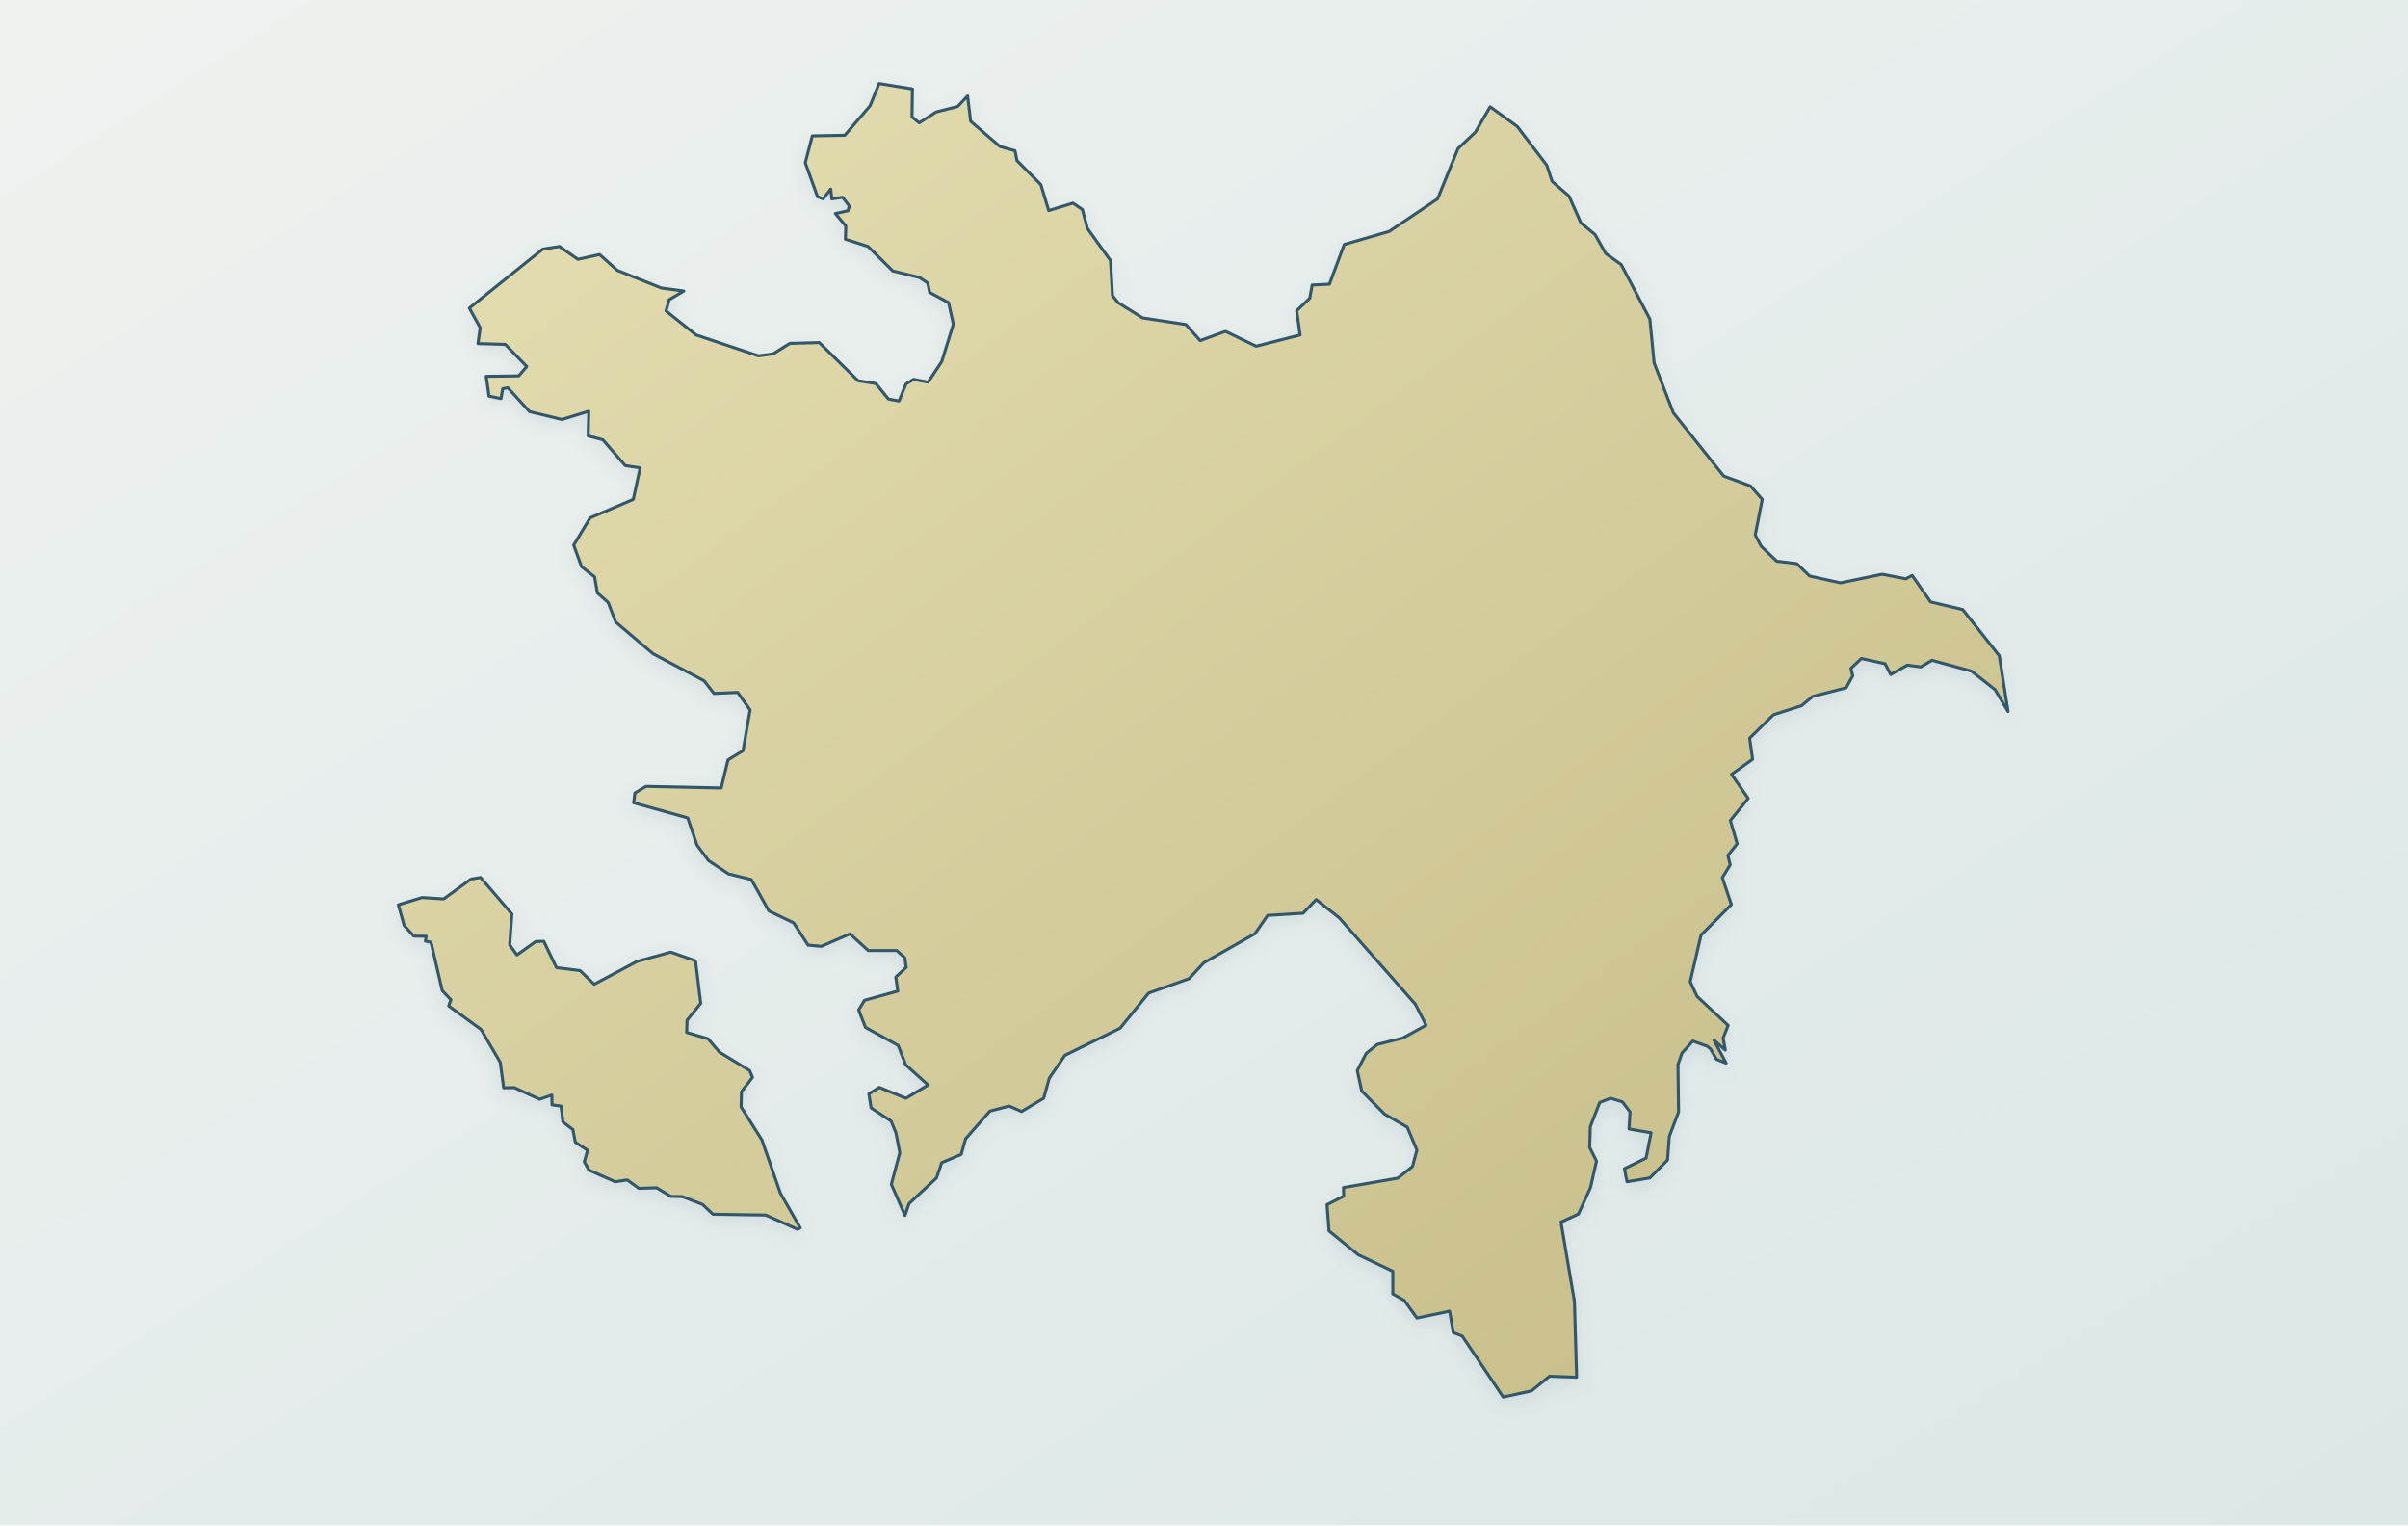
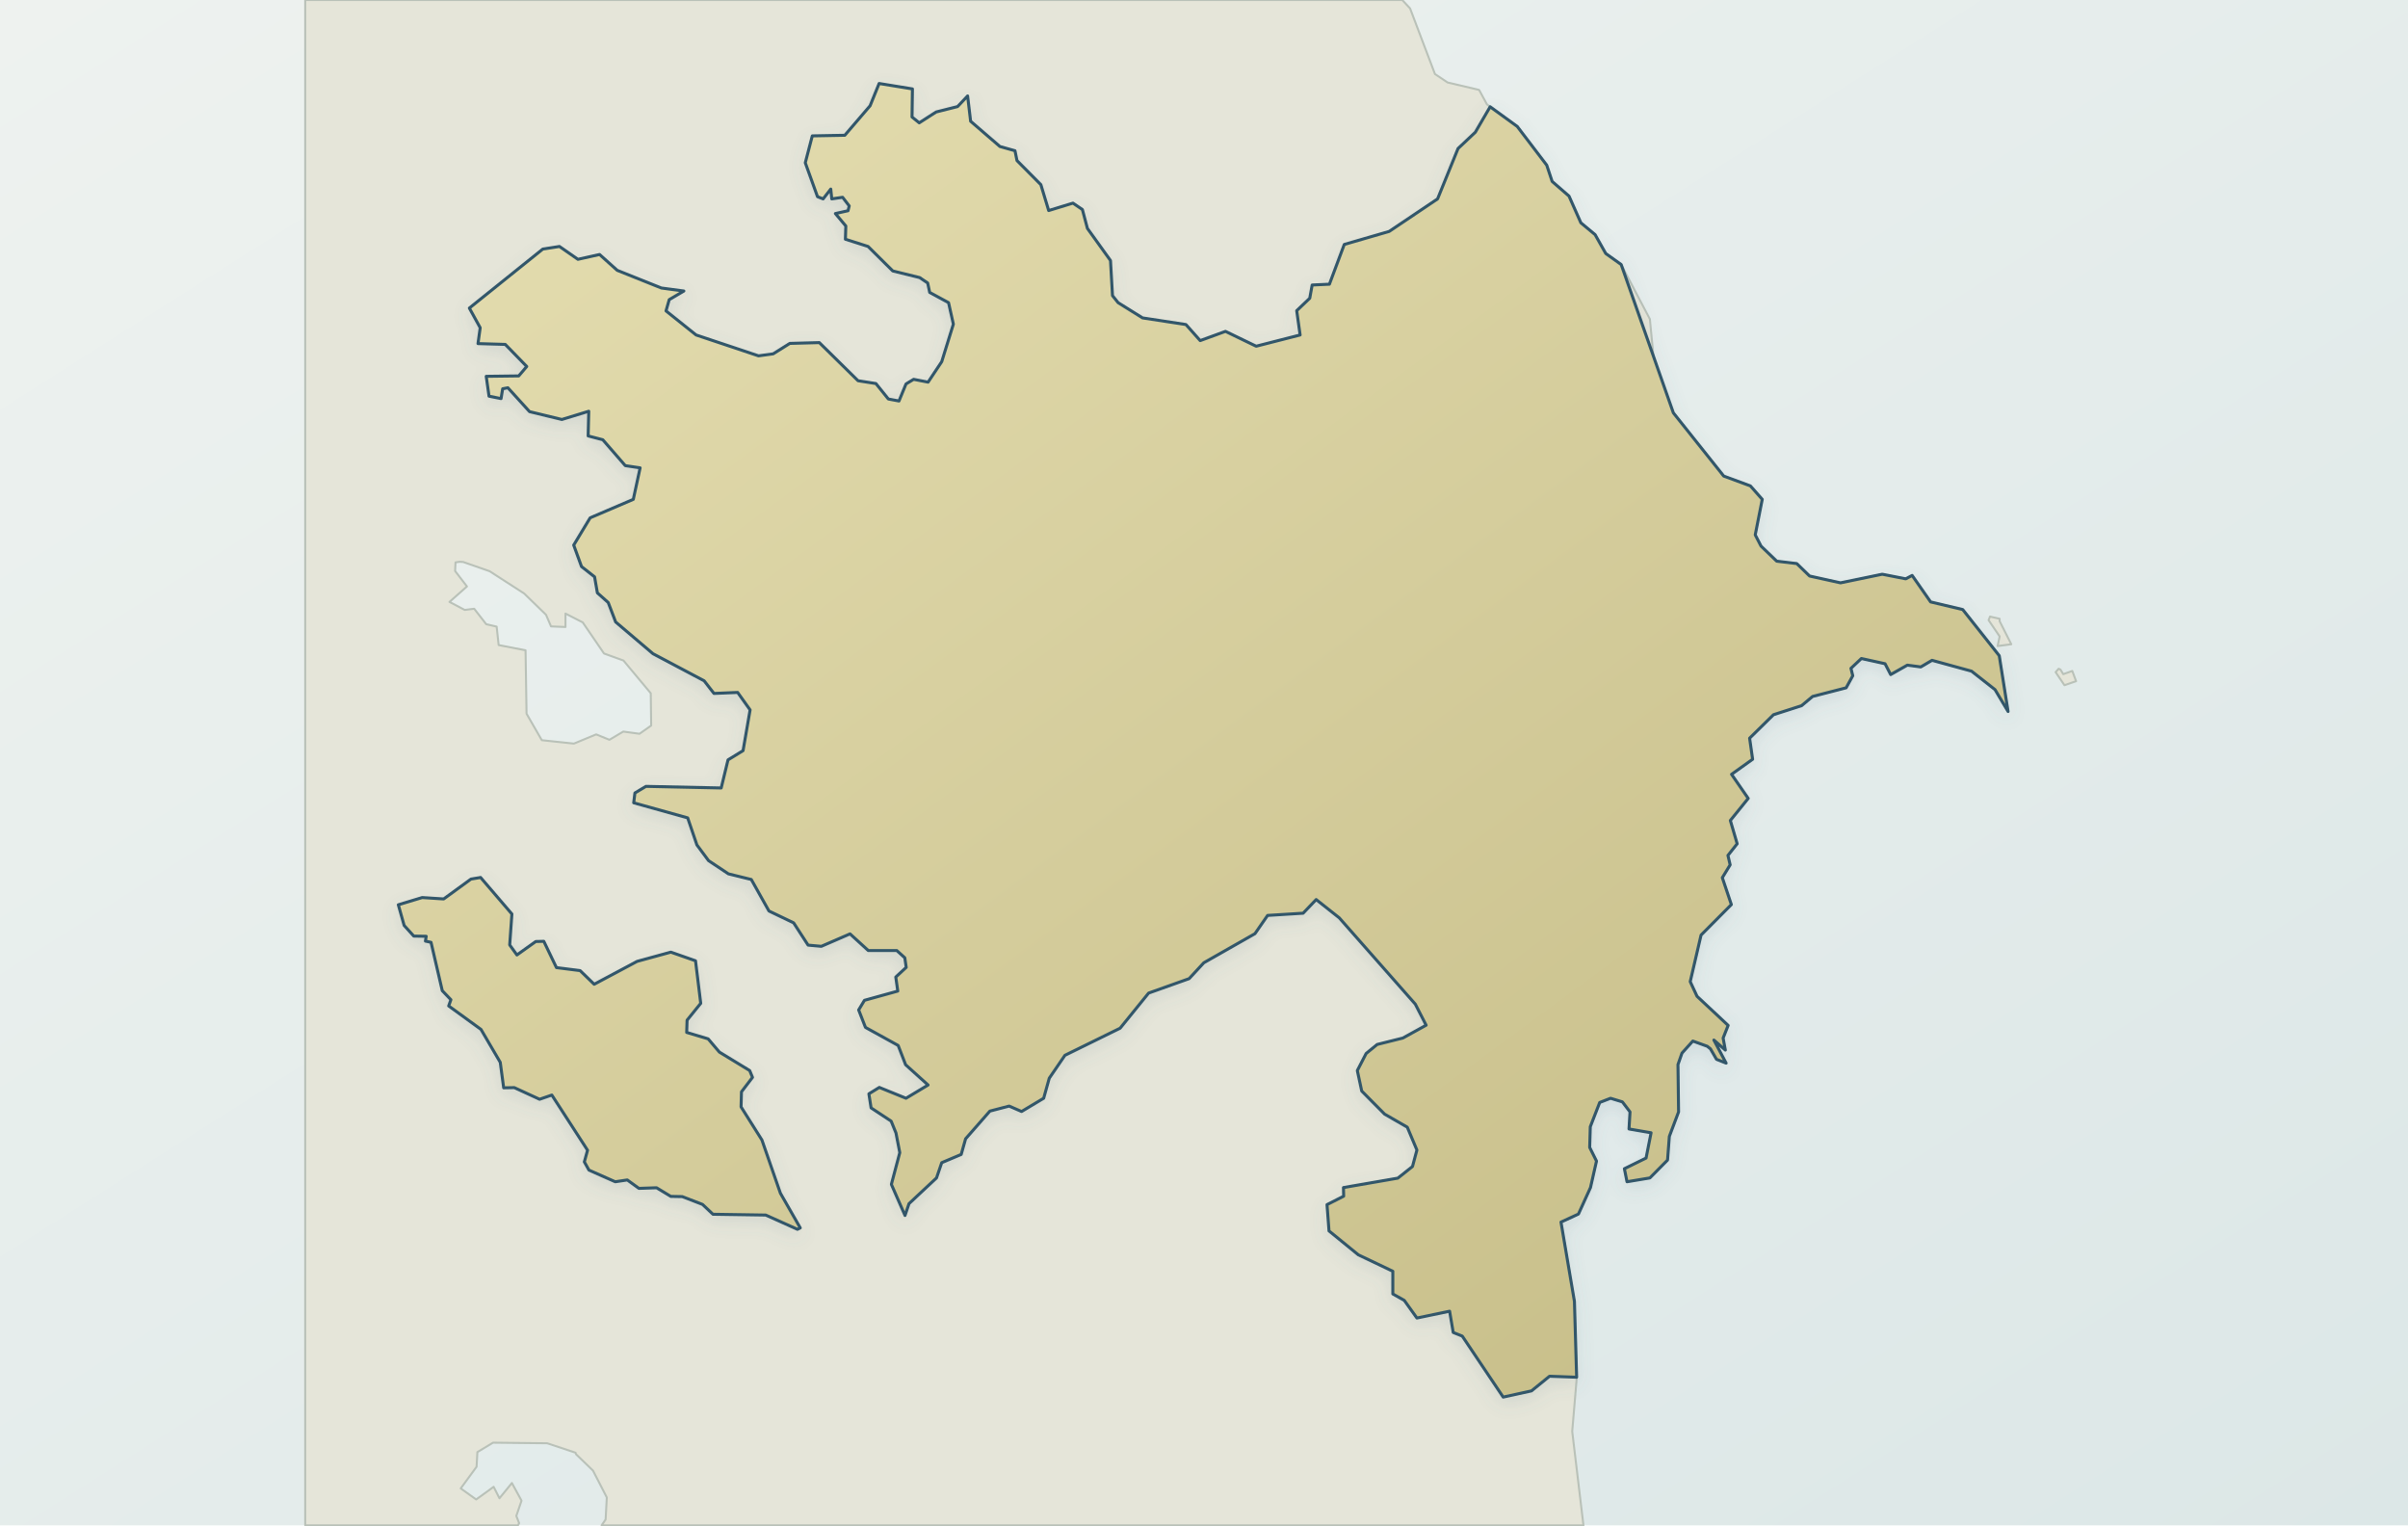
- <svg xmlns="http://www.w3.org/2000/svg" viewBox="0 0 1200 760" role="img" aria-label="Map of Azerbaijan" data-map-style="journey-atlas-map-v3-clean-background" data-map-projection="local-equirectangular-fit-v1">
+ <svg xmlns="http://www.w3.org/2000/svg" viewBox="0 0 1200 760" width="1200" height="760" role="img" aria-label="Map of Azerbaijan" data-map-style="journey-atlas-map-v3-clean-background" data-map-projection="local-equirectangular-fit-v1">
  <defs>
    <linearGradient id="sea" x1="0" y1="0" x2="1" y2="1">
      <stop offset="0" stop-color="#eef2ef" />
      <stop offset=".55" stop-color="#e4eceb" />
      <stop offset="1" stop-color="#dce7e7" />
    </linearGradient>
    <linearGradient id="land" x1=".12" y1=".08" x2=".88" y2=".92">
      <stop offset="0" stop-color="#e2dbad" />
      <stop offset=".52" stop-color="#d4cc9b" />
      <stop offset="1" stop-color="#c8bf8a" />
    </linearGradient>
    <filter id="shadow" x="-10%" y="-10%" width="120%" height="120%">
      <feGaussianBlur in="SourceAlpha" stdDeviation="4" result="b" />
      <feOffset in="b" dy="3" result="o" />
      <feColorMatrix in="o" type="matrix" values="0 0 0 0 .12 0 0 0 0 .22 0 0 0 0 .28 0 0 0 .14 0" />
      <feBlend in="SourceGraphic" mode="normal" />
    </filter>
  </defs>
  <rect width="1200" height="760" fill="url(#sea)" />
-   <path d="M 451.0,605.6 L 444.2,590.1 L 448.4,574.3 L 446.5,564.5 L 444.1,558.6 L 434.1,552.0 L 433.0,545.0 L 438.2,541.8 L 451.5,547.2 L 462.5,540.6 L 451.3,530.5 L 447.6,520.9 L 431.3,511.9 L 427.9,503.2 L 430.8,498.4 L 447.4,493.8 L 446.4,486.8 L 451.6,482.0 L 450.9,477.2 L 446.9,473.6 L 432.7,473.6 L 423.6,465.3 L 409.3,471.5 L 402.7,470.9 L 395.5,459.8 L 383.2,453.9 L 374.4,438.2 L 363.0,435.4 L 353.1,428.8 L 347.3,421.0 L 342.7,407.5 L 315.8,400.0 L 316.4,395.1 L 321.9,391.8 L 359.4,392.6 L 362.8,378.6 L 370.3,374.0 L 373.8,353.7 L 367.6,345.0 L 355.8,345.5 L 350.9,339.2 L 325.4,325.7 L 306.8,309.9 L 303.1,300.2 L 297.7,295.4 L 296.3,287.4 L 289.8,282.3 L 285.9,271.6 L 294.1,258.0 L 315.6,248.8 L 319.0,233.1 L 311.6,232.0 L 300.4,219.1 L 293.1,217.2 L 293.4,204.9 L 280.0,209.0 L 263.9,205.1 L 253.1,193.2 L 250.5,193.7 L 249.7,198.6 L 243.7,197.4 L 242.3,187.5 L 258.5,187.3 L 262.5,182.6 L 251.8,171.6 L 238.2,171.2 L 239.3,163.3 L 233.9,153.5 L 270.5,124.1 L 278.8,122.8 L 288.0,129.2 L 298.8,126.8 L 307.6,134.7 L 329.6,143.5 L 340.8,145.0 L 333.5,149.3 L 331.9,154.9 L 346.9,166.9 L 378.0,177.3 L 385.3,176.3 L 393.6,171.1 L 408.3,170.7 L 427.6,189.7 L 436.5,191.1 L 442.7,198.8 L 448.0,199.8 L 451.5,191.3 L 455.3,189.0 L 462.5,190.4 L 469.3,180.2 L 475.1,161.5 L 472.7,150.8 L 463.3,145.7 L 462.3,141.0 L 458.3,138.3 L 444.9,135.0 L 432.6,122.8 L 421.3,119.2 L 421.5,112.6 L 416.3,106.4 L 422.6,105.0 L 423.2,102.6 L 419.9,98.3 L 414.5,99.1 L 414.0,94.2 L 410.2,99.1 L 407.4,98.0 L 401.3,81.1 L 404.8,67.7 L 421.0,67.4 L 433.6,52.7 L 438.1,41.6 L 454.7,44.3 L 454.5,58.3 L 458.1,61.2 L 466.5,55.8 L 477.2,53.1 L 482.2,47.8 L 483.7,60.4 L 498.3,73.0 L 505.8,75.1 L 506.8,80.0 L 518.7,92.0 L 522.6,104.9 L 534.7,101.2 L 539.4,104.4 L 541.9,113.8 L 553.4,129.8 L 554.4,147.3 L 557.2,150.8 L 569.4,158.4 L 591.0,161.7 L 598.1,169.7 L 610.7,165.1 L 626.0,172.5 L 647.9,166.9 L 646.2,154.8 L 652.7,148.6 L 653.9,142.0 L 662.5,141.6 L 669.9,121.8 L 692.3,115.3 L 716.4,99.1 L 726.6,74.0 L 735.2,65.9 L 742.6,53.2 L 756.1,63.0 L 770.8,82.3 L 773.5,90.4 L 781.9,97.7 L 787.8,111.0 L 794.9,116.9 L 800.2,126.3 L 807.9,131.8 L 822.2,159.0 L 824.3,180.8 L 833.9,205.7 L 859.0,237.2 L 872.3,242.1 L 878.2,248.8 L 874.7,266.5 L 877.6,272.1 L 885.4,279.6 L 895.4,280.8 L 901.8,287.0 L 917.2,290.4 L 938.0,286.1 L 949.7,288.4 L 952.9,286.7 L 962.1,299.9 L 978.1,303.7 L 996.3,326.7 L 1000.7,354.5 L 994.2,343.6 L 982.5,334.4 L 962.8,329.0 L 957.2,332.3 L 950.5,331.4 L 942.2,336.1 L 939.4,330.7 L 927.6,328.1 L 922.4,333.0 L 923.3,336.7 L 920.0,342.7 L 903.3,347.0 L 897.8,351.6 L 883.8,356.1 L 871.9,367.8 L 873.4,378.3 L 862.9,385.8 L 871.2,397.8 L 862.3,408.8 L 865.7,420.4 L 861.1,426.2 L 862.2,430.9 L 858.3,437.3 L 862.8,450.7 L 847.7,465.9 L 842.3,489.1 L 845.7,496.4 L 861.2,510.9 L 858.7,517.2 L 859.8,523.2 L 854.1,518.2 L 860.2,529.7 L 855.4,527.8 L 852.4,522.6 L 850.8,521.3 L 843.6,518.7 L 838.2,524.7 L 836.2,530.4 L 836.5,554.0 L 831.9,566.2 L 831.0,578.0 L 822.2,586.9 L 810.8,588.8 L 809.5,582.3 L 820.3,577.0 L 822.8,564.4 L 811.8,562.5 L 812.3,554.0 L 808.5,549.0 L 802.6,547.2 L 797.2,549.3 L 792.5,561.4 L 792.2,571.7 L 795.6,578.5 L 792.6,591.7 L 786.6,604.9 L 777.9,608.9 L 784.6,648.4 L 785.7,686.2 L 772.2,685.7 L 763.2,693.0 L 749.1,696.1 L 728.7,665.7 L 724.2,663.9 L 722.4,653.3 L 706.1,656.7 L 699.8,647.9 L 694.1,644.7 L 694.1,633.4 L 676.9,625.2 L 662.3,613.3 L 661.3,600.2 L 669.6,596.0 L 669.5,591.7 L 696.6,587.0 L 703.9,581.2 L 706.1,573.0 L 701.3,561.6 L 690.0,555.1 L 678.6,543.6 L 676.4,533.4 L 680.8,524.9 L 686.3,520.4 L 699.1,517.2 L 710.7,510.8 L 705.3,500.3 L 667.4,457.3 L 655.9,448.2 L 649.4,455.0 L 631.7,456.1 L 625.4,465.2 L 599.9,479.7 L 592.6,487.6 L 572.4,494.8 L 558.2,512.3 L 530.7,525.8 L 522.9,537.2 L 520.1,547.2 L 509.1,553.8 L 502.9,551.1 L 493.3,553.6 L 481.2,567.4 L 479.0,575.2 L 469.3,579.3 L 466.7,586.9 L 453.0,599.7 L 451.0,605.6 Z M 198.5,450.8 L 210.4,447.2 L 221.1,447.9 L 234.7,438.0 L 239.5,437.2 L 255.1,455.4 L 254.0,470.8 L 257.6,475.8 L 267.0,469.1 L 271.0,469.0 L 277.3,482.1 L 289.1,483.6 L 296.1,490.4 L 317.5,479.0 L 334.3,474.4 L 346.6,478.7 L 349.2,499.9 L 342.4,508.3 L 342.2,514.4 L 352.9,517.6 L 358.5,524.2 L 373.6,533.4 L 375.0,536.8 L 369.5,544.0 L 369.3,551.5 L 379.7,568.0 L 388.9,594.5 L 398.8,611.8 L 397.4,612.5 L 381.6,605.4 L 355.3,605.0 L 350.1,600.1 L 340.0,596.2 L 334.3,596.1 L 327.2,591.8 L 318.4,592.1 L 312.6,587.9 L 306.6,588.8 L 293.5,583.0 L 291.2,578.9 L 292.8,573.1 L 286.7,569.1 L 285.5,562.8 L 280.5,559.0 L 279.6,551.1 L 275.1,550.5 L 275.0,545.6 L 268.9,547.7 L 256.3,541.9 L 251.0,542.0 L 249.3,529.3 L 239.7,512.9 L 223.6,501.2 L 224.7,498.1 L 220.4,493.6 L 214.8,469.5 L 212.0,468.9 L 212.4,466.5 L 206.2,466.4 L 201.4,461.1 L 198.5,450.8 Z" fill="url(#land)" fill-rule="evenodd" stroke="#31576a" stroke-width="1.5" stroke-linejoin="round" stroke-linecap="round" filter="url(#shadow)" />
+   <g id="geographic-context" opacity="1">
+     <path d="M 702.7,4.2 L 715.1,36.9 L 721.4,41.1 L 737.1,44.8 L 741.0,52.0 L 756.1,63.0 L 770.8,82.3 L 773.5,90.4 L 781.9,97.7 L 787.8,111.0 L 794.9,116.9 L 800.2,126.3 L 807.9,131.8 L 822.2,159.0 L 824.3,180.8 L 833.9,205.7 L 859.0,237.2 L 872.3,242.1 L 878.2,248.8 L 874.7,266.5 L 877.6,272.1 L 885.4,279.6 L 895.4,280.8 L 901.8,287.0 L 917.2,290.4 L 938.0,286.1 L 949.7,288.4 L 952.9,286.7 L 962.1,299.9 L 978.1,303.7 L 996.3,326.7 L 1000.7,354.5 L 994.2,343.6 L 982.5,334.4 L 962.8,329.0 L 957.2,332.3 L 950.5,331.4 L 942.2,336.1 L 939.4,330.7 L 927.6,328.1 L 922.4,333.0 L 923.3,336.7 L 920.0,342.7 L 903.3,347.0 L 897.8,351.6 L 883.8,356.1 L 871.9,367.8 L 873.4,378.3 L 862.9,385.8 L 871.2,397.8 L 862.3,408.8 L 865.7,420.4 L 861.1,426.2 L 862.2,430.9 L 858.3,437.3 L 862.8,450.7 L 847.7,465.9 L 842.3,489.1 L 845.7,496.4 L 861.2,510.9 L 858.7,517.2 L 859.8,523.2 L 854.1,518.2 L 860.2,529.7 L 855.4,527.8 L 852.4,522.6 L 850.8,521.3 L 843.6,518.7 L 838.2,524.7 L 836.2,530.4 L 836.5,554.0 L 831.9,566.2 L 831.0,578.0 L 822.2,586.9 L 810.8,588.8 L 809.5,582.3 L 820.3,577.0 L 822.8,564.4 L 811.8,562.5 L 812.3,554.0 L 808.5,549.0 L 802.6,547.2 L 797.2,549.3 L 792.5,561.4 L 792.2,571.7 L 795.6,578.5 L 792.6,591.7 L 786.6,604.9 L 777.9,608.9 L 784.6,648.4 L 785.7,687.2 L 783.5,713.2 L 789.1,760.0 L 299.8,760.0 L 301.8,757.1 L 302.4,746.1 L 295.5,732.7 L 287.1,724.6 L 286.8,723.8 L 272.7,719.1 L 245.7,718.8 L 237.9,723.5 L 237.5,730.8 L 229.6,741.6 L 237.3,747.1 L 246.0,740.8 L 248.9,746.5 L 255.1,738.9 L 259.9,747.7 L 257.3,755.3 L 258.7,758.9 L 258.1,760.0 L 152.1,760.0 L 152.1,0.0 L 698.8,0.0 L 702.7,4.2 Z M 789.2,583.6 L 781.8,584.3 L 778.2,604.3 L 783.1,603.4 L 781.8,599.2 L 788.6,591.0 L 789.7,584.7 L 789.2,583.6 Z M 230.8,280.0 L 229.0,279.9 L 227.0,280.2 L 226.8,284.5 L 232.7,292.2 L 224.0,299.9 L 231.6,303.9 L 236.3,303.3 L 242.3,311.0 L 247.5,312.2 L 248.5,321.4 L 261.9,324.0 L 262.4,355.6 L 270.0,368.8 L 286.0,370.5 L 297.1,365.9 L 303.7,368.6 L 310.6,364.5 L 318.7,365.6 L 324.5,361.5 L 324.3,345.4 L 310.7,329.1 L 301.0,325.6 L 290.4,310.1 L 281.8,305.7 L 281.8,312.4 L 274.6,312.1 L 272.1,306.3 L 261.2,295.7 L 244.0,284.6 L 230.8,280.0 Z M 465.5,199.6 L 465.4,198.9 L 459.7,198.4 L 447.7,203.1 L 436.6,200.5 L 447.6,213.9 L 447.4,217.1 L 442.0,221.8 L 421.4,227.5 L 430.1,230.8 L 463.6,226.8 L 494.8,234.8 L 508.8,241.9 L 516.7,251.4 L 524.8,247.2 L 539.0,252.7 L 536.2,244.1 L 512.4,236.7 L 495.5,223.8 L 474.0,214.6 L 465.5,199.6 Z M 1032.7,334.3 L 1034.6,339.4 L 1028.8,341.4 L 1024.4,334.9 L 1025.9,333.2 L 1026.8,333.6 L 1028.2,335.9 L 1032.7,334.3 Z M 995.5,321.9 L 996.5,317.1 L 991.0,309.0 L 991.7,307.2 L 996.5,308.3 L 996.5,309.5 L 1002.3,321.0 L 995.5,321.9 Z" fill="#e5e5d9" fill-rule="evenodd" stroke="#b9c1b8" stroke-width="1.0" stroke-linejoin="round" />
+   </g>
+   <path id="target-country" d="M 451.0,605.6 L 444.2,590.1 L 448.4,574.3 L 446.5,564.5 L 444.1,558.6 L 434.1,552.0 L 433.0,545.0 L 438.2,541.8 L 451.5,547.2 L 462.5,540.6 L 451.3,530.5 L 447.6,520.9 L 431.3,511.9 L 427.9,503.2 L 430.8,498.4 L 447.4,493.8 L 446.4,486.8 L 451.6,482.0 L 450.9,477.2 L 446.9,473.6 L 432.7,473.6 L 423.6,465.3 L 409.3,471.5 L 402.7,470.9 L 395.5,459.8 L 383.2,453.9 L 374.4,438.2 L 363.0,435.4 L 353.1,428.8 L 347.3,421.0 L 342.7,407.5 L 315.8,400.0 L 316.4,395.1 L 321.9,391.8 L 359.4,392.6 L 362.8,378.6 L 370.3,374.0 L 373.8,353.7 L 367.6,345.0 L 355.8,345.5 L 350.9,339.2 L 325.4,325.7 L 306.8,309.9 L 303.1,300.2 L 297.7,295.4 L 296.3,287.4 L 289.8,282.3 L 285.9,271.6 L 294.1,258.0 L 315.6,248.8 L 319.0,233.1 L 311.6,232.0 L 300.4,219.1 L 293.1,217.2 L 293.4,204.9 L 280.0,209.0 L 263.9,205.1 L 253.1,193.2 L 250.5,193.7 L 249.7,198.6 L 243.7,197.4 L 242.3,187.5 L 258.5,187.3 L 262.5,182.6 L 251.8,171.6 L 238.2,171.2 L 239.3,163.3 L 233.9,153.5 L 270.5,124.1 L 278.8,122.8 L 288.0,129.2 L 298.8,126.8 L 307.6,134.7 L 329.6,143.5 L 340.8,145.0 L 333.5,149.3 L 331.9,154.9 L 346.9,166.9 L 378.0,177.3 L 385.3,176.3 L 393.6,171.1 L 408.3,170.7 L 427.6,189.7 L 436.5,191.1 L 442.7,198.8 L 448.0,199.8 L 451.5,191.3 L 455.3,189.0 L 462.5,190.4 L 469.3,180.2 L 475.1,161.5 L 472.7,150.8 L 463.3,145.7 L 462.3,141.0 L 458.3,138.3 L 444.9,135.0 L 432.6,122.8 L 421.3,119.2 L 421.5,112.6 L 416.3,106.4 L 422.6,105.0 L 423.2,102.6 L 419.9,98.3 L 414.5,99.1 L 414.0,94.2 L 410.2,99.1 L 407.4,98.0 L 401.3,81.1 L 404.8,67.7 L 421.0,67.4 L 433.6,52.7 L 438.1,41.6 L 454.7,44.3 L 454.5,58.3 L 458.1,61.2 L 466.5,55.8 L 477.2,53.1 L 482.2,47.8 L 483.7,60.4 L 498.3,73.0 L 505.8,75.1 L 506.8,80.0 L 518.7,92.0 L 522.6,104.9 L 534.7,101.2 L 539.4,104.4 L 541.9,113.8 L 553.4,129.8 L 554.4,147.3 L 557.2,150.8 L 569.4,158.4 L 591.0,161.7 L 598.1,169.7 L 610.7,165.1 L 626.0,172.5 L 647.9,166.9 L 646.2,154.8 L 652.7,148.6 L 653.9,142.0 L 662.5,141.6 L 669.9,121.8 L 692.3,115.3 L 716.4,99.1 L 726.6,74.0 L 735.2,65.9 L 742.6,53.2 L 756.1,63.0 L 770.8,82.3 L 773.5,90.4 L 781.9,97.7 L 787.8,111.0 L 794.9,116.9 L 800.2,126.3 L 807.9,131.8 L 833.9,205.7 L 859.0,237.2 L 872.3,242.1 L 878.2,248.8 L 874.7,266.5 L 877.6,272.1 L 885.4,279.6 L 895.4,280.8 L 901.8,287.0 L 917.2,290.4 L 938.0,286.1 L 949.7,288.4 L 952.9,286.7 L 962.1,299.9 L 978.1,303.7 L 996.3,326.7 L 1000.7,354.5 L 994.2,343.6 L 982.5,334.4 L 962.8,329.0 L 957.2,332.3 L 950.5,331.4 L 942.2,336.1 L 939.4,330.7 L 927.6,328.1 L 922.4,333.0 L 923.3,336.7 L 920.0,342.7 L 903.3,347.0 L 897.8,351.6 L 883.8,356.1 L 871.9,367.8 L 873.4,378.3 L 862.9,385.8 L 871.2,397.8 L 862.3,408.8 L 871.2,397.8 L 862.3,408.8 L 865.7,420.4 L 861.1,426.2 L 862.2,430.9 L 858.3,437.3 L 862.8,450.7 L 847.7,465.9 L 842.3,489.1 L 845.7,496.4 L 861.2,510.9 L 858.7,517.2 L 859.8,523.2 L 854.1,518.2 L 860.2,529.7 L 855.4,527.8 L 852.4,522.6 L 850.8,521.3 L 843.6,518.7 L 838.2,524.7 L 836.2,530.4 L 836.5,554.0 L 831.9,566.2 L 831.0,578.0 L 822.2,586.9 L 810.8,588.8 L 809.5,582.3 L 820.3,577.0 L 822.8,564.4 L 811.8,562.5 L 812.3,554.0 L 808.5,549.0 L 802.6,547.2 L 797.2,549.3 L 792.5,561.4 L 792.2,571.7 L 795.6,578.5 L 792.6,591.7 L 786.6,604.9 L 777.9,608.9 L 784.6,648.4 L 785.7,686.2 L 772.2,685.7 L 763.2,693.0 L 749.1,696.1 L 728.7,665.7 L 724.2,663.9 L 722.4,653.3 L 706.1,656.7 L 699.8,647.9 L 694.1,644.7 L 694.1,633.4 L 676.9,625.2 L 662.3,613.3 L 661.3,600.2 L 669.6,596.0 L 669.5,591.7 L 696.6,587.0 L 703.9,581.2 L 706.1,573.0 L 701.3,561.6 L 690.0,555.1 L 678.6,543.6 L 676.4,533.4 L 680.8,524.9 L 686.3,520.4 L 699.1,517.2 L 710.7,510.8 L 705.3,500.3 L 667.4,457.3 L 655.9,448.2 L 649.4,455.0 L 631.7,456.1 L 625.4,465.2 L 599.9,479.7 L 592.6,487.6 L 572.4,494.8 L 558.2,512.3 L 530.7,525.8 L 522.9,537.2 L 520.1,547.2 L 509.1,553.8 L 502.9,551.1 L 493.3,553.6 L 481.2,567.4 L 479.0,575.2 L 469.3,579.3 L 466.7,586.9 L 453.0,599.7 L 451.0,605.6 Z M 198.5,450.8 L 210.4,447.2 L 221.1,447.9 L 234.7,438.0 L 239.5,437.2 L 255.1,455.4 L 254.0,470.8 L 257.6,475.8 L 267.0,469.1 L 271.0,469.0 L 277.3,482.1 L 289.1,483.6 L 296.1,490.4 L 317.5,479.0 L 334.3,474.4 L 346.6,478.7 L 349.2,499.9 L 342.4,508.3 L 342.2,514.4 L 352.9,517.6 L 358.5,524.2 L 373.6,533.4 L 375.0,536.8 L 369.5,544.0 L 369.3,551.5 L 379.7,568.0 L 388.9,594.5 L 398.8,611.8 L 397.4,612.5 L 381.6,605.4 L 355.3,605.0 L 350.1,600.1 L 340.0,596.2 L 334.3,596.1 L 327.2,591.8 L 318.4,592.1 L 312.6,587.9 L 306.6,588.8 L 293.5,583.0 L 291.2,578.9 L 292.8,573.1 L 275.0,545.6 L 268.9,547.7 L 256.3,541.9 L 251.0,542.0 L 249.3,529.3 L 239.7,512.9 L 223.6,501.2 L 224.7,498.1 L 220.4,493.6 L 214.8,469.5 L 212.0,468.9 L 212.4,466.5 L 206.2,466.4 L 201.4,461.1 L 198.5,450.8 Z" fill="url(#land)" fill-rule="evenodd" stroke="#31576a" stroke-width="1.5" stroke-linejoin="round" stroke-linecap="round" filter="url(#shadow)" />
</svg>
